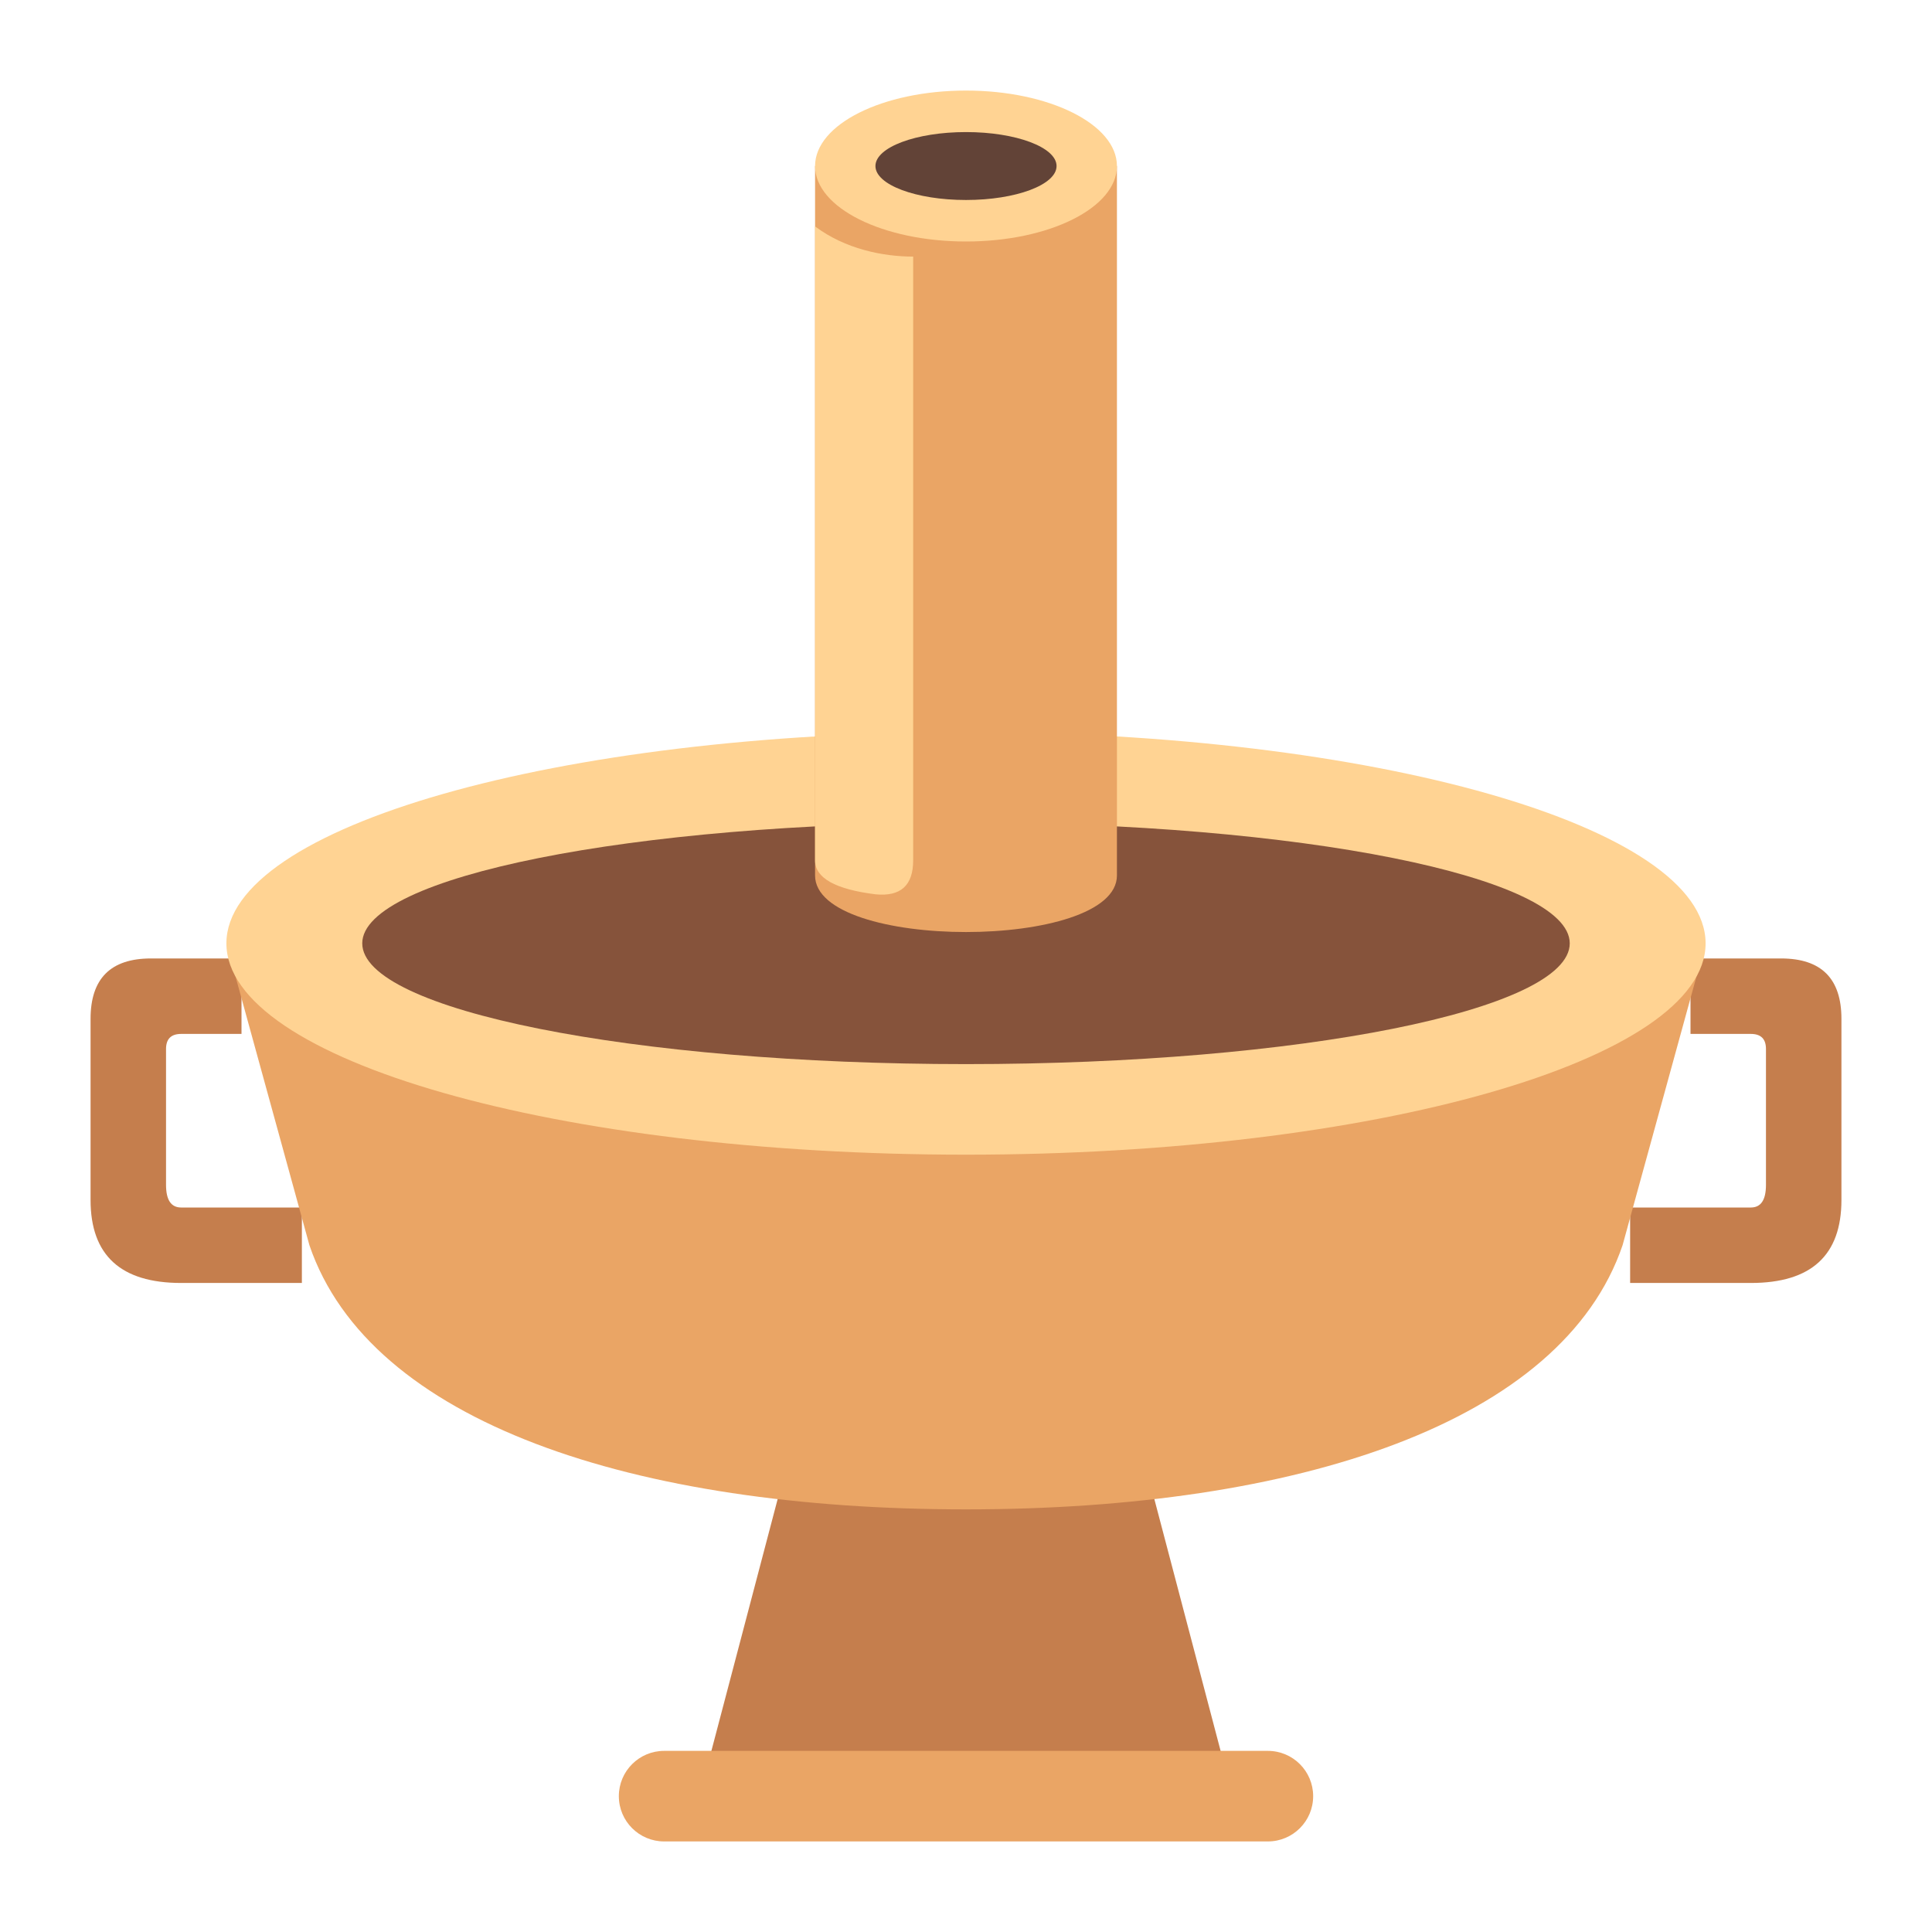
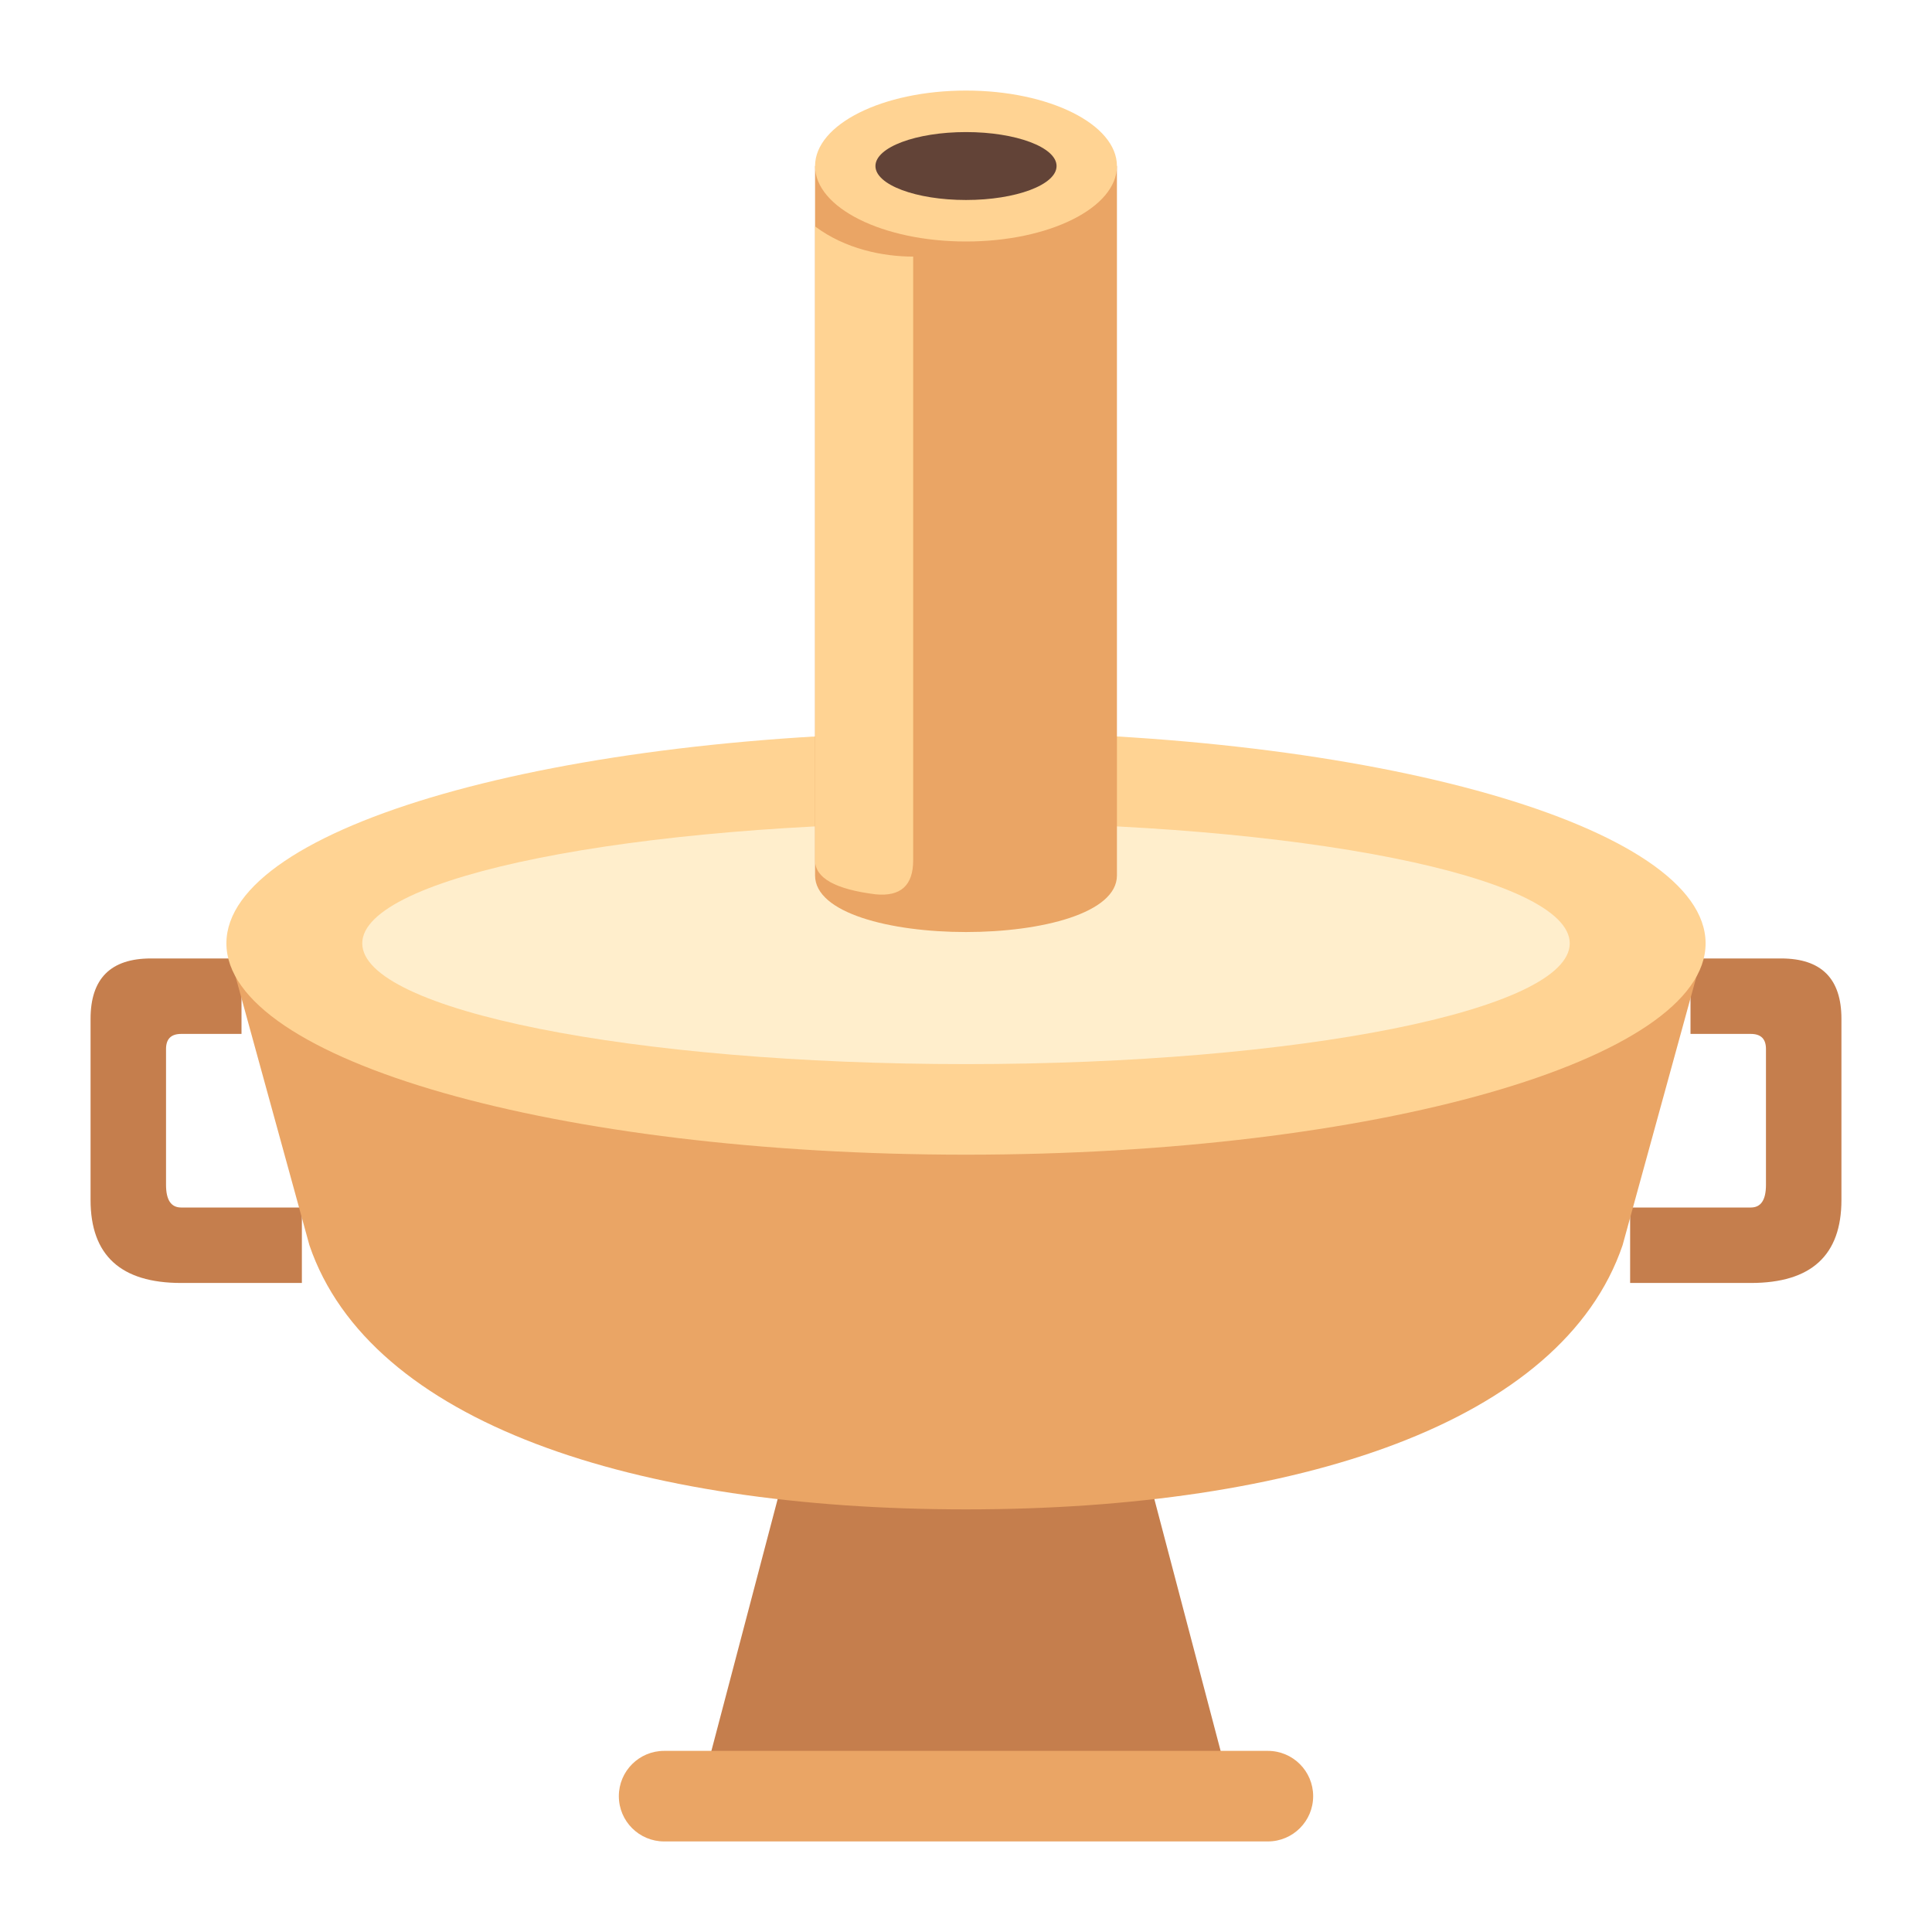
<svg xmlns="http://www.w3.org/2000/svg" width="512" height="512" viewBox="0 0 512 512">
  <path d="M208 390H304L324 466H188Z" fill="#C57E4D" />
  <rect x="164" y="464" width="184" height="24" rx="12" fill="#EAA565" />
  <path d="M64 254H40Q24 254 24 270V318Q24 340 48 340H80V320H48Q44 320 44 314V278Q44 274 48 274H64ZM448 254H472Q488 254 488 270V318Q488 340 464 340H432V320H464Q468 320 468 314V278Q468 274 464 274H448Z" fill="#C57E4D" />
  <path d="M60 250H452L430 330C414 377 344 400 256 400C168 400 98 377 82 330Z" fill="#EAA565" />
  <ellipse cx="256" cy="250" rx="196" ry="56" fill="#FFD393" />
-   <ellipse cx="256" cy="250" rx="160" ry="32" fill="#86533B" />
+   <ellipse cx="256" cy="250" rx="160" ry="32" fill="#FFEECC" />
  <path d="M216 44H296V232C296 252 216 252 216 232Z" fill="#EAA565" />
  <path d="M216 60C224 66 234 68 242 68V228Q242 238 232 237Q216 235 216 228Z" fill="#FFD393" />
  <ellipse cx="256" cy="44" rx="40" ry="20" fill="#FFD393" />
  <ellipse cx="256" cy="44" rx="24" ry="9" fill="#624337" />
</svg>
